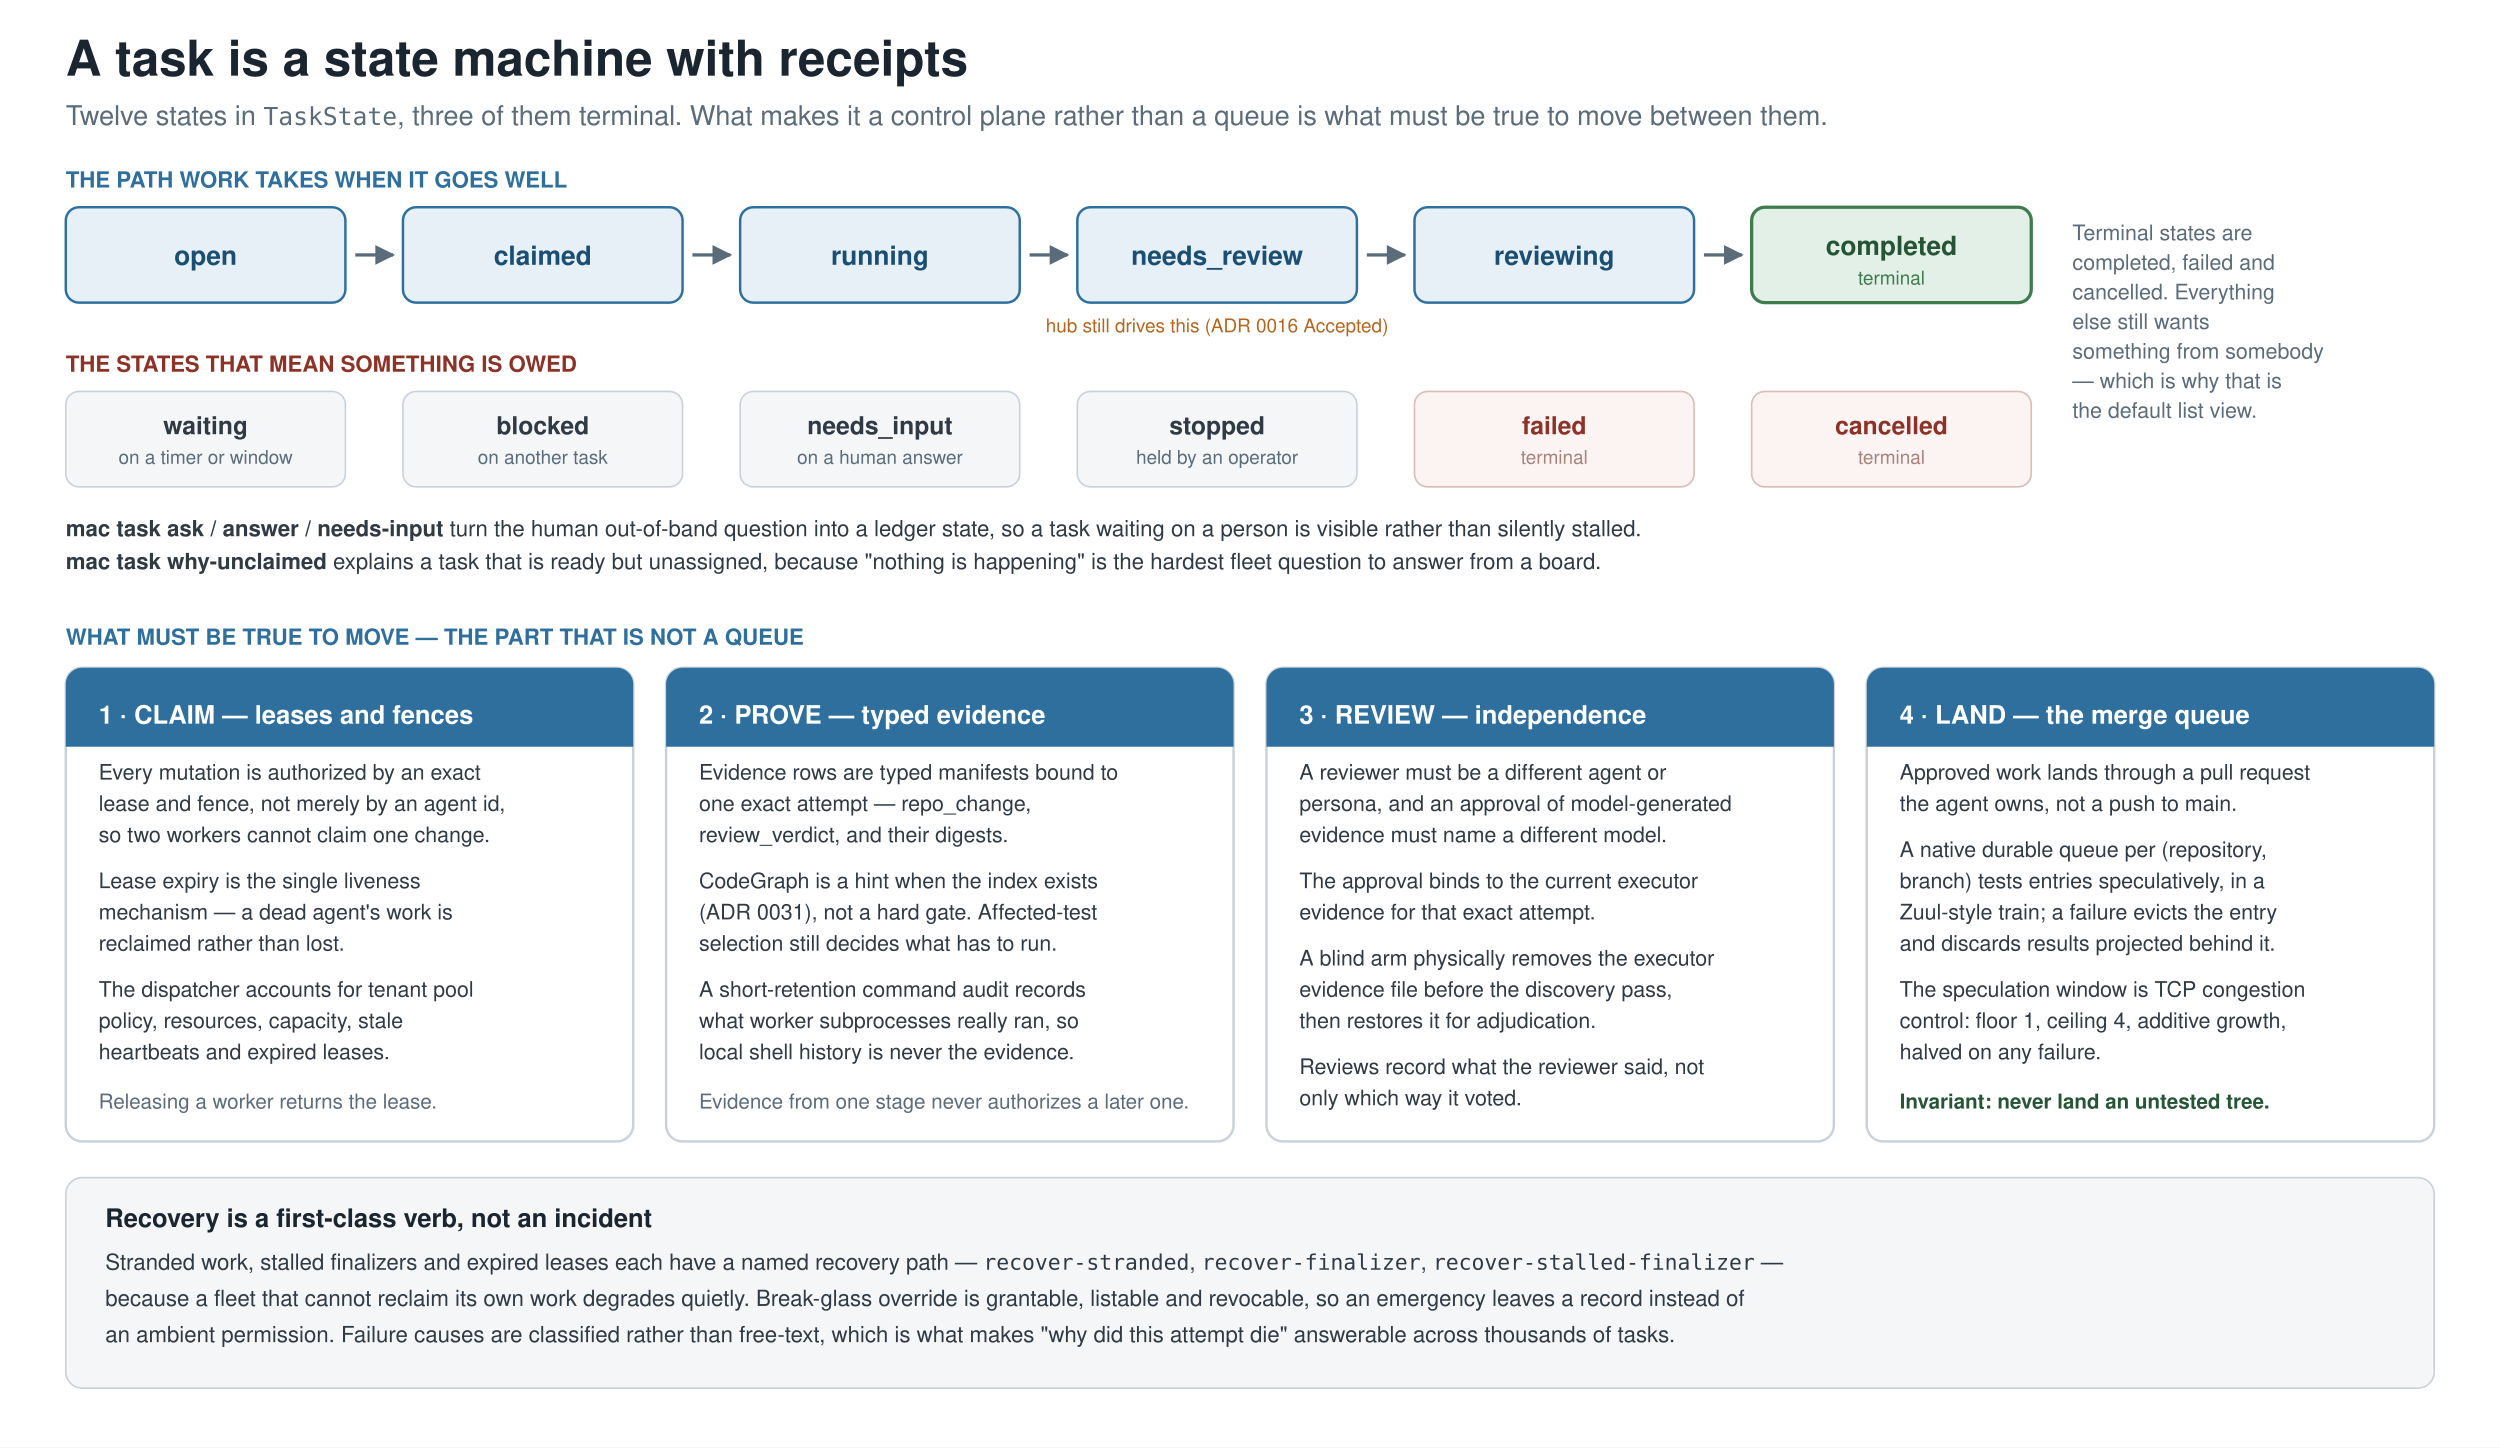
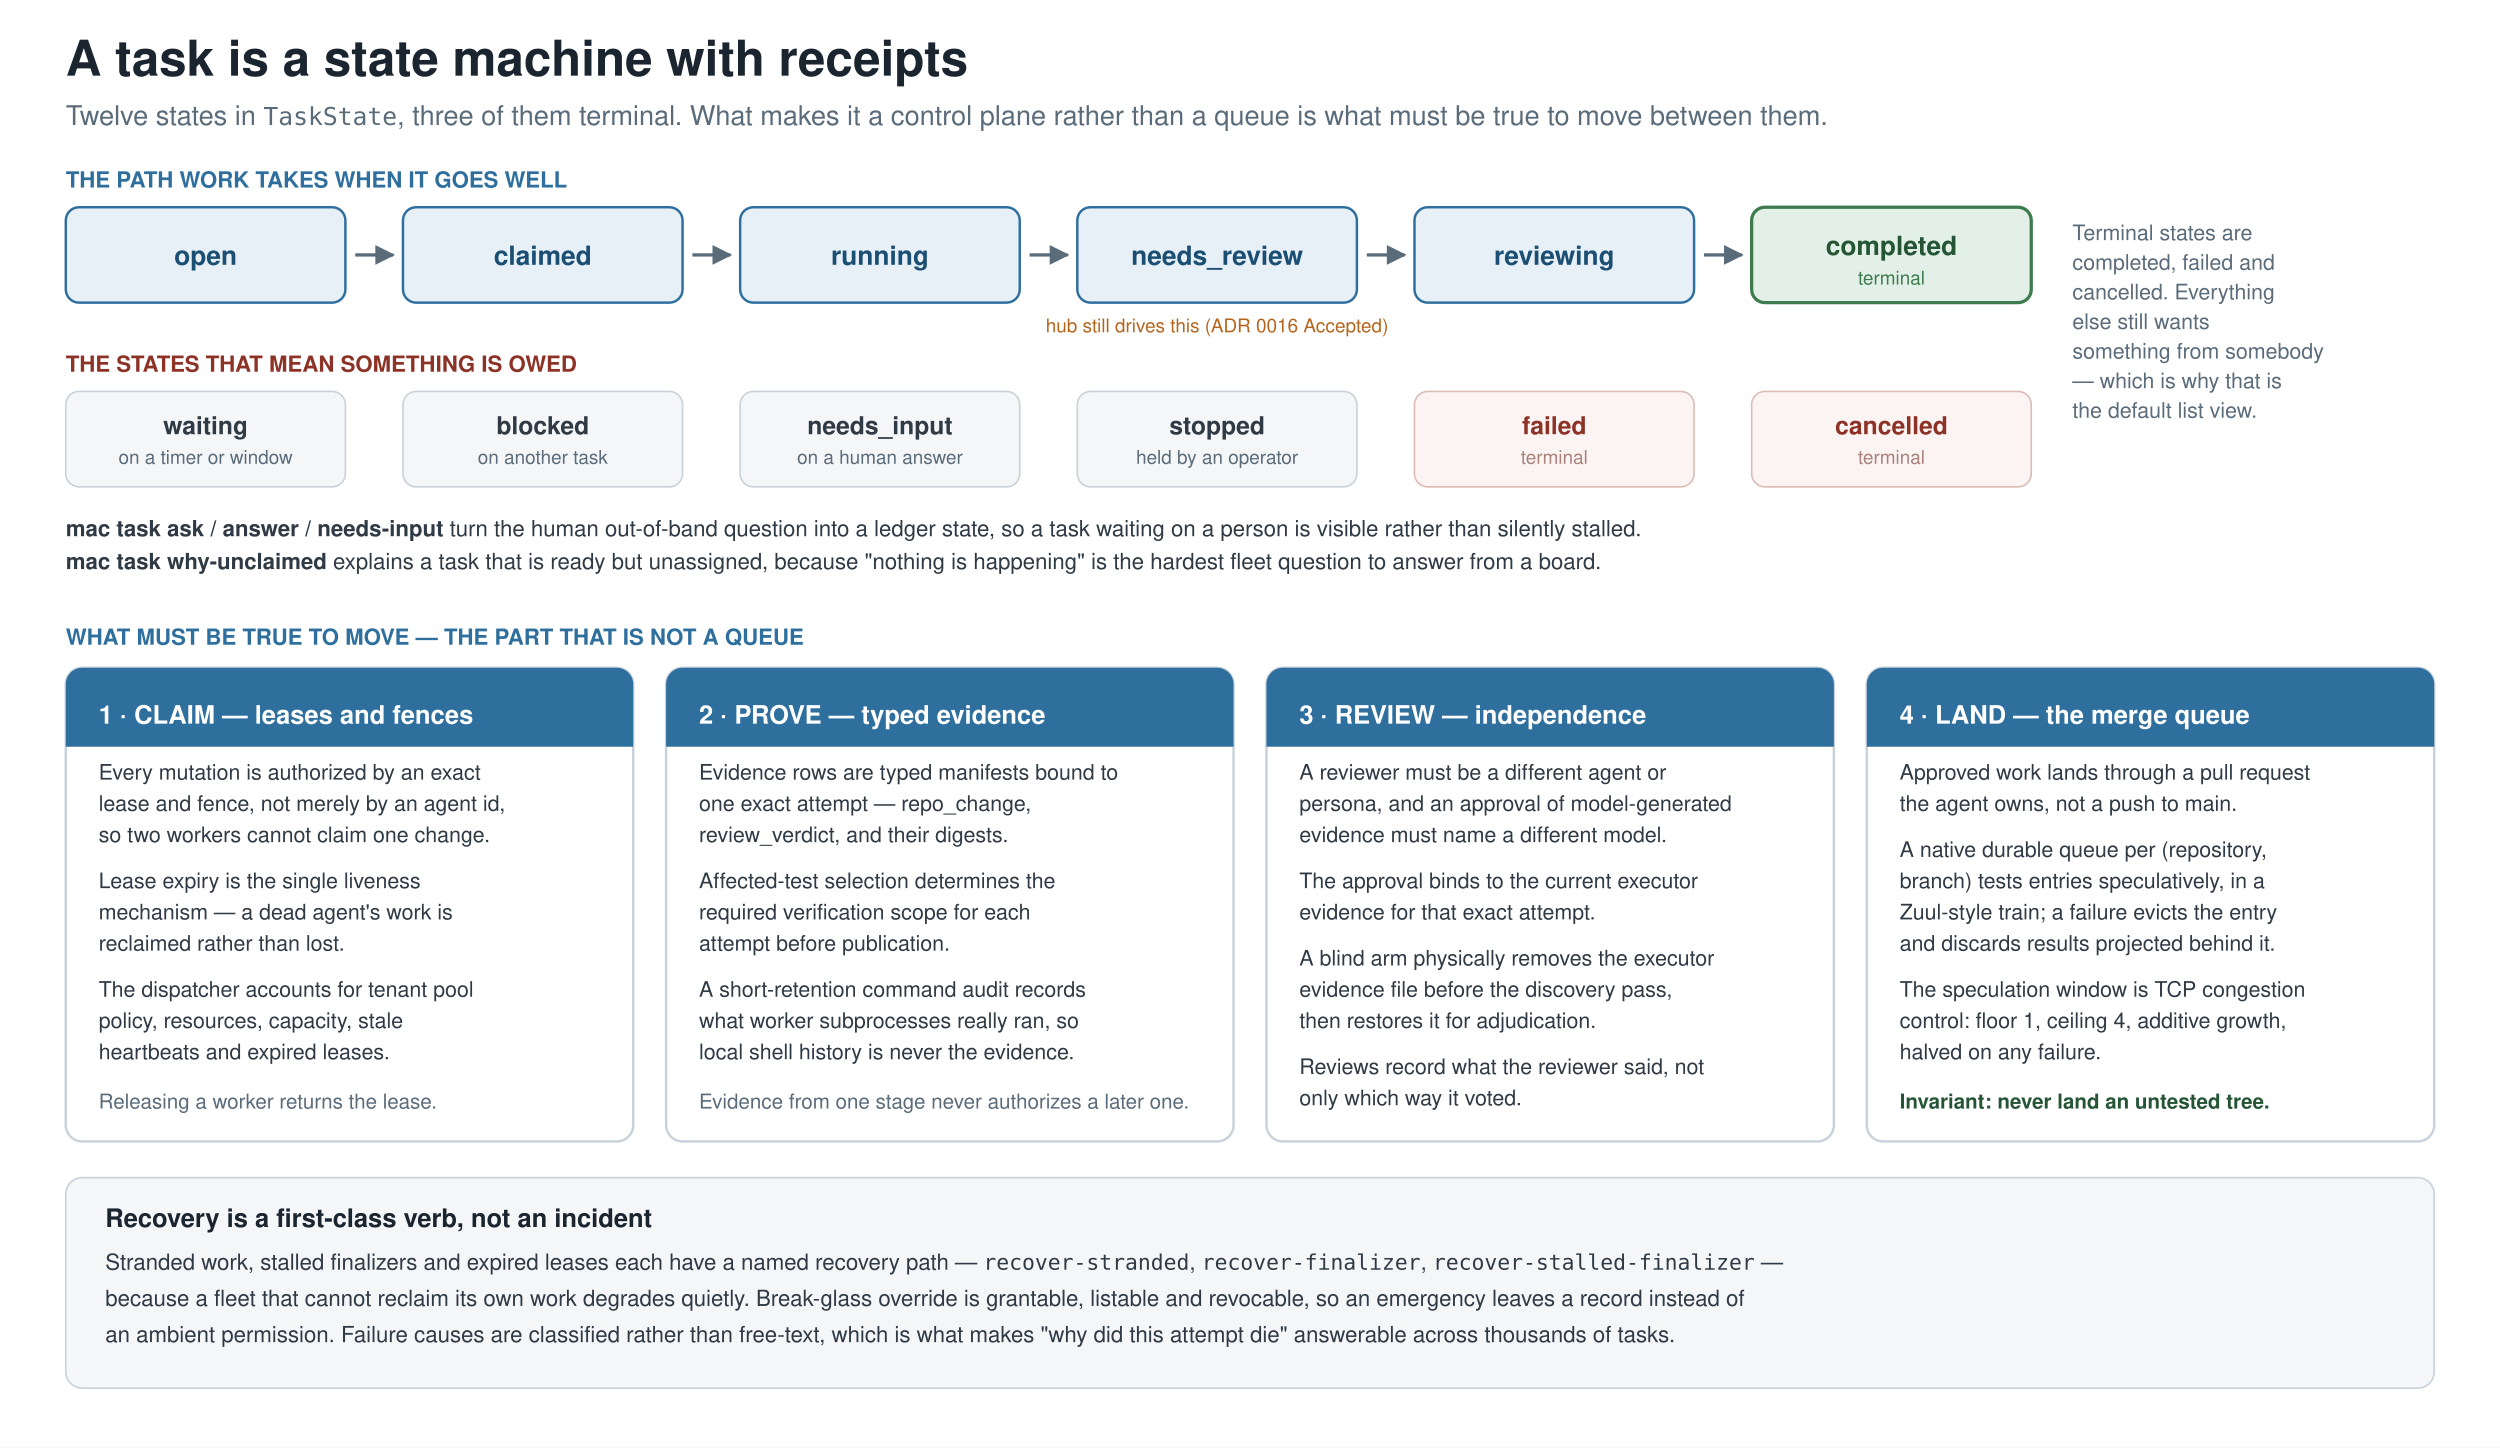
<svg xmlns="http://www.w3.org/2000/svg" width="1520" height="880" viewBox="0 0 1520 880" font-family="Helvetica Neue, Helvetica, Arial, sans-serif">
  <defs>
    <marker id="fl" viewBox="0 0 10 10" refX="9" refY="5" markerWidth="6" markerHeight="6" orient="auto-start-reverse">
      <path d="M 0 0 L 10 5 L 0 10 z" fill="#5A6B7A" />
    </marker>
  </defs>
  <rect width="1520" height="880" fill="#FFFFFF" />
  <text x="40" y="46" font-size="30" font-weight="700" fill="#1B2530">A task is a state machine with receipts</text>
  <text x="40" y="76" font-size="16.5" fill="#5A6B7A">Twelve states in <tspan font-family="Menlo, Consolas, monospace" font-size="15">TaskState</tspan>, three of them terminal. What makes it a control plane rather than a queue is what must be true to move between them.</text>
  <text x="40" y="114" font-size="13.5" font-weight="700" fill="#2E6F9E">THE PATH WORK TAKES WHEN IT GOES WELL</text>
  <rect x="40" y="126" width="170" height="58" rx="8" fill="#E7F0F7" stroke="#2E6F9E" stroke-width="1.5" />
  <text x="125" y="161" font-size="16" font-weight="700" fill="#1B4E73" text-anchor="middle">open</text>
  <path d="M216 155 L 239 155" stroke="#5A6B7A" stroke-width="2" marker-end="url(#fl)" />
  <rect x="245" y="126" width="170" height="58" rx="8" fill="#E7F0F7" stroke="#2E6F9E" stroke-width="1.5" />
  <text x="330" y="161" font-size="16" font-weight="700" fill="#1B4E73" text-anchor="middle">claimed</text>
  <path d="M421 155 L 444 155" stroke="#5A6B7A" stroke-width="2" marker-end="url(#fl)" />
  <rect x="450" y="126" width="170" height="58" rx="8" fill="#E7F0F7" stroke="#2E6F9E" stroke-width="1.5" />
  <text x="535" y="161" font-size="16" font-weight="700" fill="#1B4E73" text-anchor="middle">running</text>
  <path d="M626 155 L 649 155" stroke="#5A6B7A" stroke-width="2" marker-end="url(#fl)" />
  <rect x="655" y="126" width="170" height="58" rx="8" fill="#E7F0F7" stroke="#2E6F9E" stroke-width="1.5" />
  <text x="740" y="161" font-size="16" font-weight="700" fill="#1B4E73" text-anchor="middle">needs_review</text>
  <text x="740" y="202" font-size="11.5" fill="#B5651D" text-anchor="middle">hub still drives this (ADR 0016 Accepted)</text>
  <path d="M831 155 L 854 155" stroke="#5A6B7A" stroke-width="2" marker-end="url(#fl)" />
  <rect x="860" y="126" width="170" height="58" rx="8" fill="#E7F0F7" stroke="#2E6F9E" stroke-width="1.5" />
  <text x="945" y="161" font-size="16" font-weight="700" fill="#1B4E73" text-anchor="middle">reviewing</text>
  <path d="M1036 155 L 1059 155" stroke="#5A6B7A" stroke-width="2" marker-end="url(#fl)" />
  <rect x="1065" y="126" width="170" height="58" rx="8" fill="#E3F0E7" stroke="#3E7C4F" stroke-width="2" />
  <text x="1150" y="155" font-size="16" font-weight="700" fill="#265536" text-anchor="middle">completed</text>
  <text x="1150" y="173" font-size="11.5" fill="#3E7C4F" text-anchor="middle">terminal</text>
  <text x="1260" y="146" font-size="13" fill="#5A6B7A">Terminal states are</text>
  <text x="1260" y="164" font-size="13" fill="#5A6B7A">completed, failed and</text>
  <text x="1260" y="182" font-size="13" fill="#5A6B7A">cancelled. Everything</text>
  <text x="1260" y="200" font-size="13" fill="#5A6B7A">else still wants</text>
  <text x="1260" y="218" font-size="13" fill="#5A6B7A">something from somebody</text>
  <text x="1260" y="236" font-size="13" fill="#5A6B7A">— which is why that is</text>
  <text x="1260" y="254" font-size="13" fill="#5A6B7A">the default list view.</text>
  <text x="40" y="226" font-size="13.5" font-weight="700" fill="#8C3227">THE STATES THAT MEAN SOMETHING IS OWED</text>
  <rect x="40" y="238" width="170" height="58" rx="8" fill="#F4F6F8" stroke="#C9D2DA" />
  <text x="125" y="264" font-size="15" font-weight="700" fill="#2F3A45" text-anchor="middle">waiting</text>
  <text x="125" y="282" font-size="11.5" fill="#5A6B7A" text-anchor="middle">on a timer or window</text>
  <rect x="245" y="238" width="170" height="58" rx="8" fill="#F4F6F8" stroke="#C9D2DA" />
  <text x="330" y="264" font-size="15" font-weight="700" fill="#2F3A45" text-anchor="middle">blocked</text>
  <text x="330" y="282" font-size="11.5" fill="#5A6B7A" text-anchor="middle">on another task</text>
  <rect x="450" y="238" width="170" height="58" rx="8" fill="#F4F6F8" stroke="#C9D2DA" />
  <text x="535" y="264" font-size="15" font-weight="700" fill="#2F3A45" text-anchor="middle">needs_input</text>
  <text x="535" y="282" font-size="11.5" fill="#5A6B7A" text-anchor="middle">on a human answer</text>
  <rect x="655" y="238" width="170" height="58" rx="8" fill="#F4F6F8" stroke="#C9D2DA" />
  <text x="740" y="264" font-size="15" font-weight="700" fill="#2F3A45" text-anchor="middle">stopped</text>
  <text x="740" y="282" font-size="11.5" fill="#5A6B7A" text-anchor="middle">held by an operator</text>
  <rect x="860" y="238" width="170" height="58" rx="8" fill="#FBF4F3" stroke="#DCBCB6" />
  <text x="945" y="264" font-size="15" font-weight="700" fill="#8C3227" text-anchor="middle">failed</text>
  <text x="945" y="282" font-size="11.5" fill="#A9827B" text-anchor="middle">terminal</text>
  <rect x="1065" y="238" width="170" height="58" rx="8" fill="#FBF4F3" stroke="#DCBCB6" />
  <text x="1150" y="264" font-size="15" font-weight="700" fill="#8C3227" text-anchor="middle">cancelled</text>
  <text x="1150" y="282" font-size="11.5" fill="#A9827B" text-anchor="middle">terminal</text>
  <text x="40" y="326" font-size="13.5" fill="#2F3A45">
    <tspan font-weight="700">mac task ask / answer / needs-input</tspan> turn the human out-of-band question into a ledger state, so a task waiting on a person is visible rather than silently stalled.</text>
  <text x="40" y="346" font-size="13.5" fill="#2F3A45">
    <tspan font-weight="700">mac task why-unclaimed</tspan> explains a task that is ready but unassigned, because "nothing is happening" is the hardest fleet question to answer from a board.</text>
  <text x="40" y="392" font-size="13.5" font-weight="700" fill="#2E6F9E">WHAT MUST BE TRUE TO MOVE — THE PART THAT IS NOT A QUEUE</text>
  <rect x="40" y="406" width="345" height="288" rx="10" fill="#FFFFFF" stroke="#C9D2DA" stroke-width="1.5" />
  <path d="M40 416 a10 10 0 0 1 10 -10 h325 a10 10 0 0 1 10 10 v38 h-345 z" fill="#2E6F9E" />
  <text x="60" y="440" font-size="15.5" font-weight="700" fill="#FFFFFF">1 · CLAIM — leases and fences</text>
  <text x="60" y="474" font-size="13" fill="#2F3A45">Every mutation is authorized by an exact</text>
  <text x="60" y="493" font-size="13" fill="#2F3A45">lease and fence, not merely by an agent id,</text>
  <text x="60" y="512" font-size="13" fill="#2F3A45">so two workers cannot claim one change.</text>
  <text x="60" y="540" font-size="13" fill="#2F3A45">Lease expiry is the single liveness</text>
  <text x="60" y="559" font-size="13" fill="#2F3A45">mechanism — a dead agent's work is</text>
  <text x="60" y="578" font-size="13" fill="#2F3A45">reclaimed rather than lost.</text>
  <text x="60" y="606" font-size="13" fill="#2F3A45">The dispatcher accounts for tenant pool</text>
  <text x="60" y="625" font-size="13" fill="#2F3A45">policy, resources, capacity, stale</text>
  <text x="60" y="644" font-size="13" fill="#2F3A45">heartbeats and expired leases.</text>
  <text x="60" y="674" font-size="12.5" fill="#5A6B7A">Releasing a worker returns the lease.</text>
  <rect x="405" y="406" width="345" height="288" rx="10" fill="#FFFFFF" stroke="#C9D2DA" stroke-width="1.5" />
  <path d="M405 416 a10 10 0 0 1 10 -10 h325 a10 10 0 0 1 10 10 v38 h-345 z" fill="#2E6F9E" />
  <text x="425" y="440" font-size="15.5" font-weight="700" fill="#FFFFFF">2 · PROVE — typed evidence</text>
  <text x="425" y="474" font-size="13" fill="#2F3A45">Evidence rows are typed manifests bound to</text>
  <text x="425" y="493" font-size="13" fill="#2F3A45">one exact attempt — repo_change,</text>
  <text x="425" y="512" font-size="13" fill="#2F3A45">review_verdict, and their digests.</text>
-   <text x="425" y="540" font-size="13" fill="#2F3A45">CodeGraph is a hint when the index exists</text>
-   <text x="425" y="559" font-size="13" fill="#2F3A45">(ADR 0031), not a hard gate. Affected-test</text>
-   <text x="425" y="578" font-size="13" fill="#2F3A45">selection still decides what has to run.</text>
+   <text x="425" y="540" font-size="13" fill="#2F3A45">Affected-test selection determines the</text>
+   <text x="425" y="559" font-size="13" fill="#2F3A45">required verification scope for each</text>
+   <text x="425" y="578" font-size="13" fill="#2F3A45">attempt before publication.</text>
  <text x="425" y="606" font-size="13" fill="#2F3A45">A short-retention command audit records</text>
  <text x="425" y="625" font-size="13" fill="#2F3A45">what worker subprocesses really ran, so</text>
  <text x="425" y="644" font-size="13" fill="#2F3A45">local shell history is never the evidence.</text>
  <text x="425" y="674" font-size="12.5" fill="#5A6B7A">Evidence from one stage never authorizes a later one.</text>
  <rect x="770" y="406" width="345" height="288" rx="10" fill="#FFFFFF" stroke="#C9D2DA" stroke-width="1.5" />
  <path d="M770 416 a10 10 0 0 1 10 -10 h325 a10 10 0 0 1 10 10 v38 h-345 z" fill="#2E6F9E" />
  <text x="790" y="440" font-size="15.5" font-weight="700" fill="#FFFFFF">3 · REVIEW — independence</text>
  <text x="790" y="474" font-size="13" fill="#2F3A45">A reviewer must be a different agent or</text>
  <text x="790" y="493" font-size="13" fill="#2F3A45">persona, and an approval of model-generated</text>
  <text x="790" y="512" font-size="13" fill="#2F3A45">evidence must name a different model.</text>
  <text x="790" y="540" font-size="13" fill="#2F3A45">The approval binds to the current executor</text>
  <text x="790" y="559" font-size="13" fill="#2F3A45">evidence for that exact attempt.</text>
  <text x="790" y="587" font-size="13" fill="#2F3A45">A blind arm physically removes the executor</text>
  <text x="790" y="606" font-size="13" fill="#2F3A45">evidence file before the discovery pass,</text>
  <text x="790" y="625" font-size="13" fill="#2F3A45">then restores it for adjudication.</text>
  <text x="790" y="653" font-size="13" fill="#2F3A45">Reviews record what the reviewer said, not</text>
  <text x="790" y="672" font-size="13" fill="#2F3A45">only which way it voted.</text>
  <rect x="1135" y="406" width="345" height="288" rx="10" fill="#FFFFFF" stroke="#C9D2DA" stroke-width="1.5" />
  <path d="M1135 416 a10 10 0 0 1 10 -10 h325 a10 10 0 0 1 10 10 v38 h-345 z" fill="#2E6F9E" />
  <text x="1155" y="440" font-size="15.5" font-weight="700" fill="#FFFFFF">4 · LAND — the merge queue</text>
  <text x="1155" y="474" font-size="13" fill="#2F3A45">Approved work lands through a pull request</text>
  <text x="1155" y="493" font-size="13" fill="#2F3A45">the agent owns, not a push to main.</text>
  <text x="1155" y="521" font-size="13" fill="#2F3A45">A native durable queue per (repository,</text>
  <text x="1155" y="540" font-size="13" fill="#2F3A45">branch) tests entries speculatively, in a</text>
  <text x="1155" y="559" font-size="13" fill="#2F3A45">Zuul-style train; a failure evicts the entry</text>
  <text x="1155" y="578" font-size="13" fill="#2F3A45">and discards results projected behind it.</text>
  <text x="1155" y="606" font-size="13" fill="#2F3A45">The speculation window is TCP congestion</text>
  <text x="1155" y="625" font-size="13" fill="#2F3A45">control: floor 1, ceiling 4, additive growth,</text>
  <text x="1155" y="644" font-size="13" fill="#2F3A45">halved on any failure.</text>
  <text x="1155" y="674" font-size="12.5" font-weight="700" fill="#265536">Invariant: never land an untested tree.</text>
  <rect x="40" y="716" width="1440" height="128" rx="10" fill="#F4F6F8" stroke="#C9D2DA" />
  <text x="64" y="746" font-size="15.5" font-weight="700" fill="#1B2530">Recovery is a first-class verb, not an incident</text>
  <text x="64" y="772" font-size="13.5" fill="#2F3A45">Stranded work, stalled finalizers and expired leases each have a named recovery path — <tspan font-family="Menlo, Consolas, monospace" font-size="13">recover-stranded</tspan>, <tspan font-family="Menlo, Consolas, monospace" font-size="13">recover-finalizer</tspan>, <tspan font-family="Menlo, Consolas, monospace" font-size="13">recover-stalled-finalizer</tspan> —</text>
  <text x="64" y="794" font-size="13.5" fill="#2F3A45">because a fleet that cannot reclaim its own work degrades quietly. Break-glass override is grantable, listable and revocable, so an emergency leaves a record instead of</text>
  <text x="64" y="816" font-size="13.5" fill="#2F3A45">an ambient permission. Failure causes are classified rather than free-text, which is what makes "why did this attempt die" answerable across thousands of tasks.</text>
</svg>
